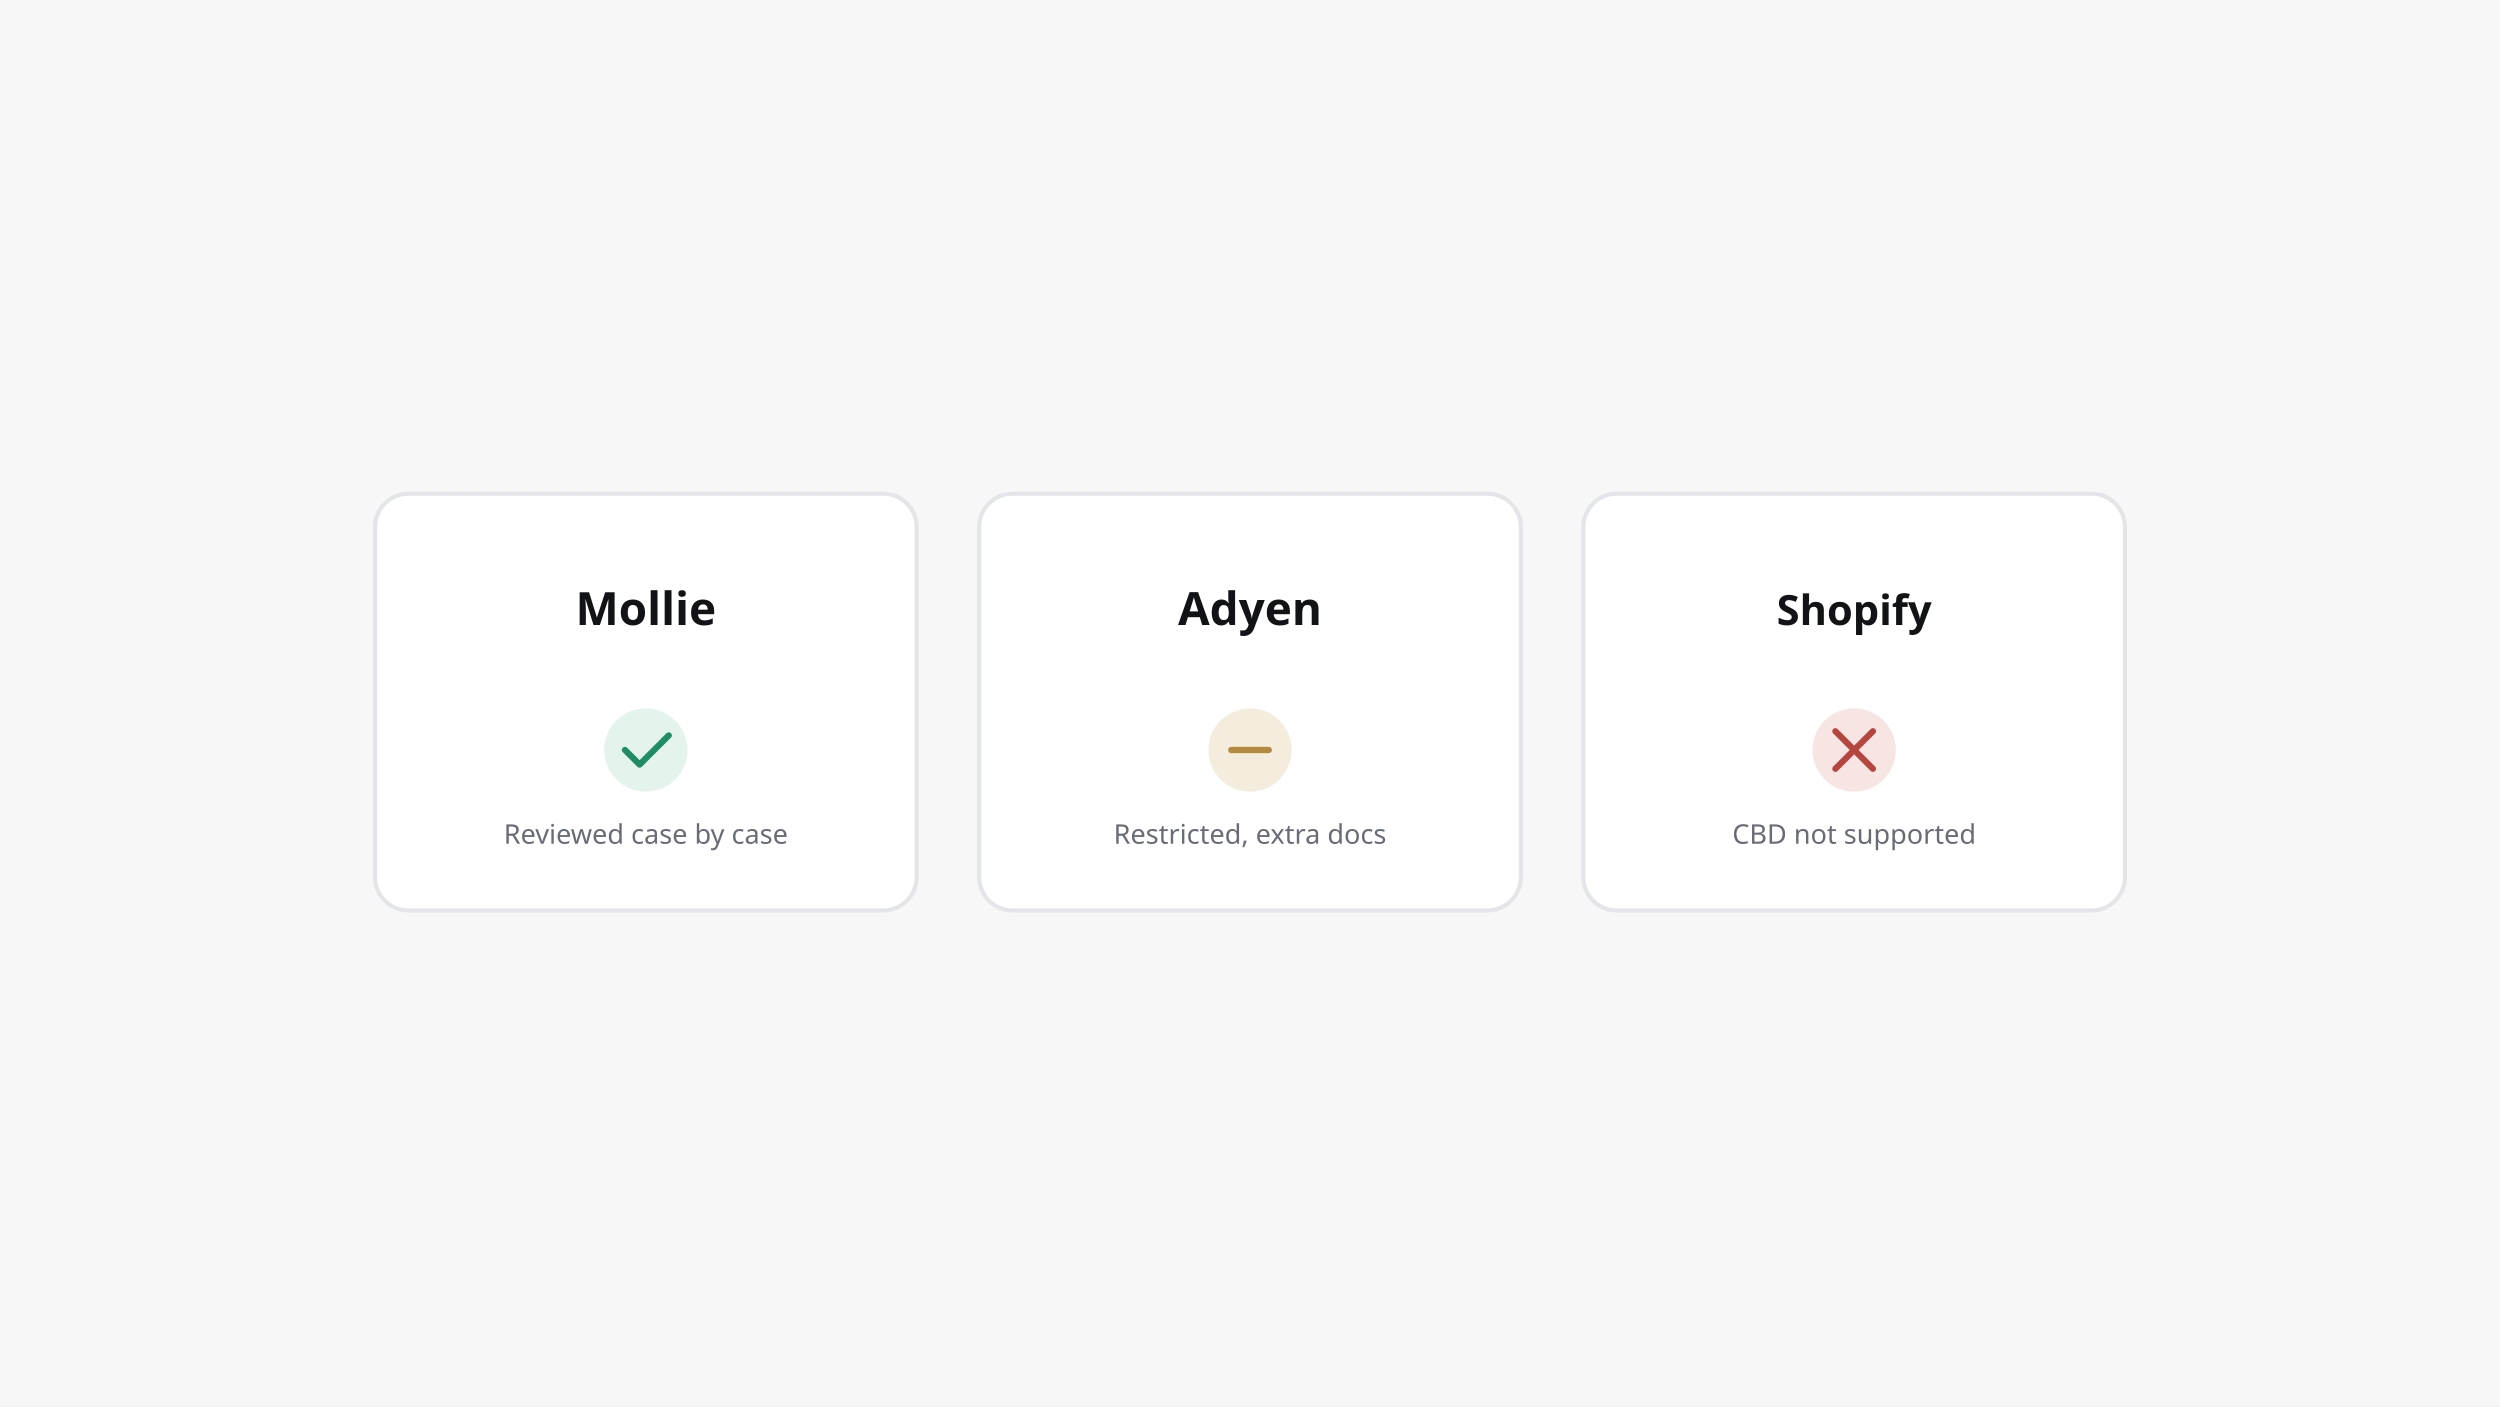
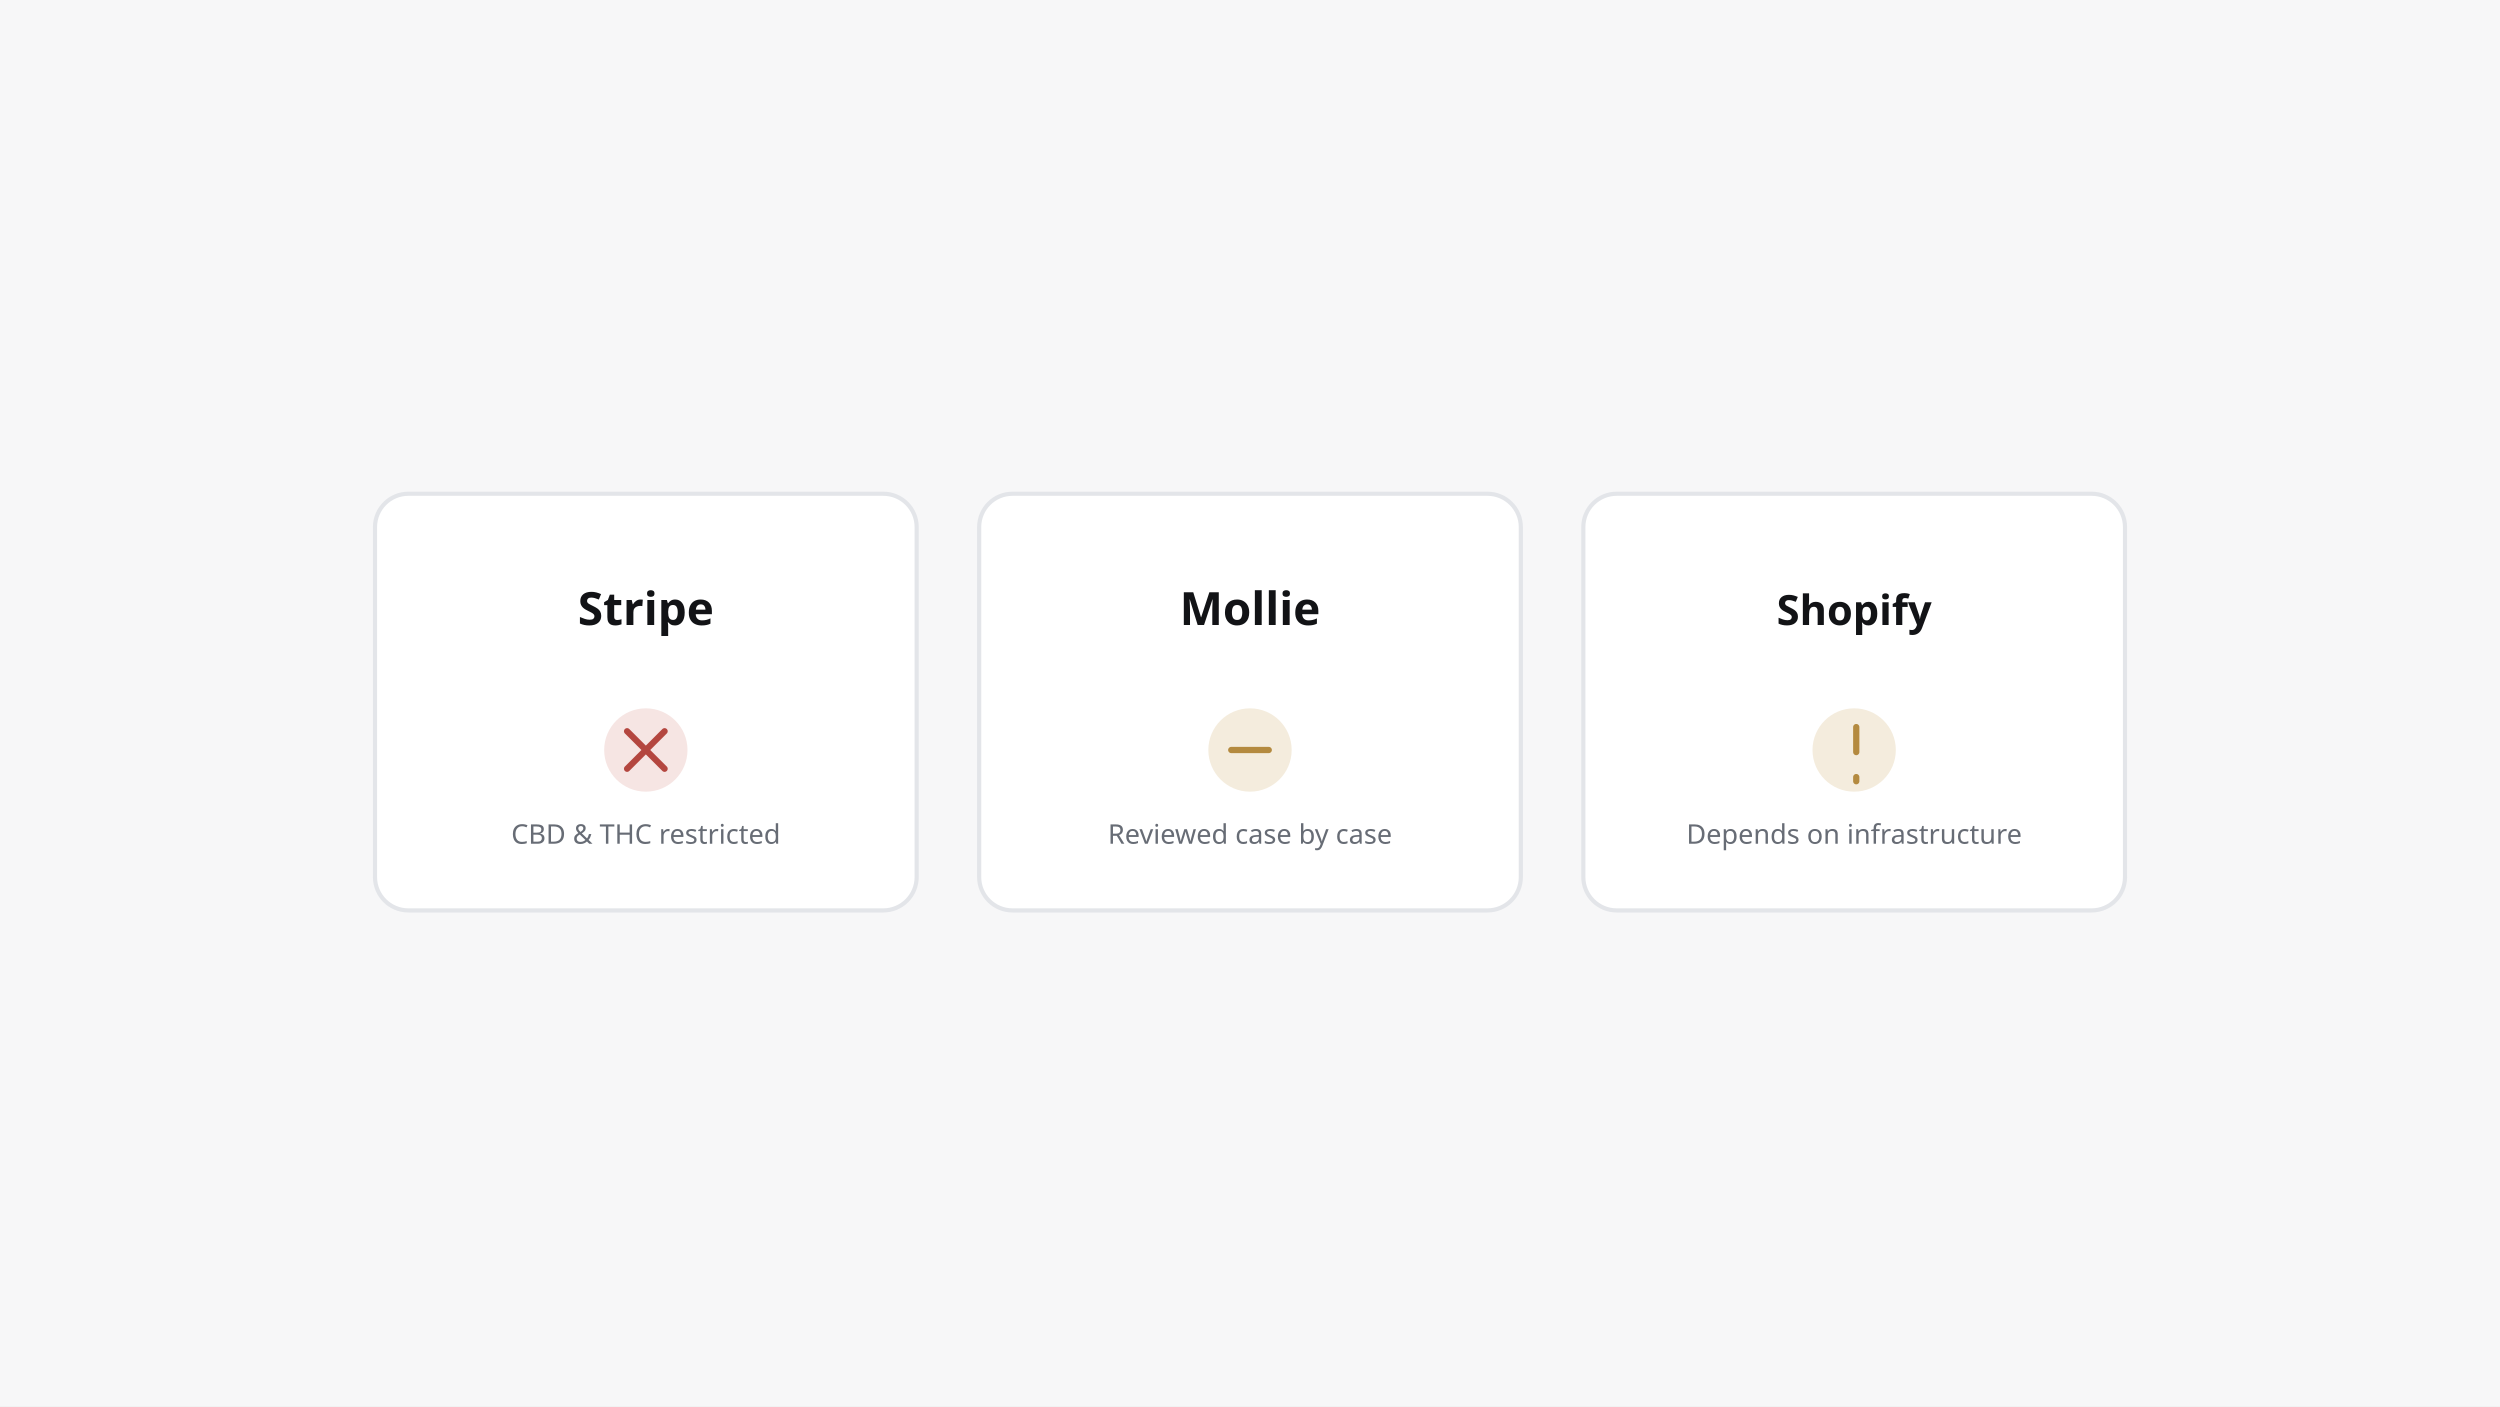
<svg xmlns="http://www.w3.org/2000/svg" viewBox="0 0 1200 675">
  <rect width="1200" height="675" fill="#f7f7f8" />
  <g font-family="Archivo, sans-serif">
    <rect x="180" y="237" width="260" height="200" rx="16" fill="#ffffff" stroke="#e3e5e9" stroke-width="2" />
-     <text x="310" y="300" text-anchor="middle" font-size="22" font-weight="700" fill="#121316">Mollie</text>
-     <circle cx="310" cy="360" r="20" fill="#e4f4ec" />
-     <path d="M300 360l7 7 14-14" stroke="#1f8c66" stroke-width="3" fill="none" stroke-linecap="round" stroke-linejoin="round" />
-     <text x="310" y="405" text-anchor="middle" font-size="13" fill="#676c75">Reviewed case by case</text>
+     <text x="310" y="300" text-anchor="middle" font-size="22" font-weight="700" fill="#121316">Stripe</text>
+     <circle cx="310" cy="360" r="20" fill="#f6e5e3" />
+     <path d="M301 351l18 18M319 351l-18 18" stroke="#b4463f" stroke-width="3" fill="none" stroke-linecap="round" />
+     <text x="310" y="405" text-anchor="middle" font-size="13" fill="#676c75">CBD &amp; THC restricted</text>
    <rect x="470" y="237" width="260" height="200" rx="16" fill="#ffffff" stroke="#e3e5e9" stroke-width="2" />
-     <text x="600" y="300" text-anchor="middle" font-size="22" font-weight="700" fill="#121316">Adyen</text>
+     <text x="600" y="300" text-anchor="middle" font-size="22" font-weight="700" fill="#121316">Mollie</text>
    <circle cx="600" cy="360" r="20" fill="#f4ecdd" />
    <path d="M591 360h18" stroke="#b48a3f" stroke-width="3" fill="none" stroke-linecap="round" />
-     <text x="600" y="405" text-anchor="middle" font-size="13" fill="#676c75">Restricted, extra docs</text>
+     <text x="600" y="405" text-anchor="middle" font-size="13" fill="#676c75">Reviewed case by case</text>
    <rect x="760" y="237" width="260" height="200" rx="16" fill="#ffffff" stroke="#e3e5e9" stroke-width="2" />
    <text x="890" y="300" text-anchor="middle" font-size="20" font-weight="700" fill="#121316">Shopify</text>
-     <circle cx="890" cy="360" r="20" fill="#f6e5e3" />
-     <path d="M881 351l18 18M899 351l-18 18" stroke="#b4463f" stroke-width="3" fill="none" stroke-linecap="round" />
-     <text x="890" y="405" text-anchor="middle" font-size="13" fill="#676c75">CBD not supported</text>
+     <circle cx="890" cy="360" r="20" fill="#f4ecdd" />
+     <path d="M891 349v12M891 373v2" stroke="#b48a3f" stroke-width="3" fill="none" stroke-linecap="round" />
+     <text x="890" y="405" text-anchor="middle" font-size="13" fill="#676c75">Depends on infrastructure</text>
  </g>
</svg>
